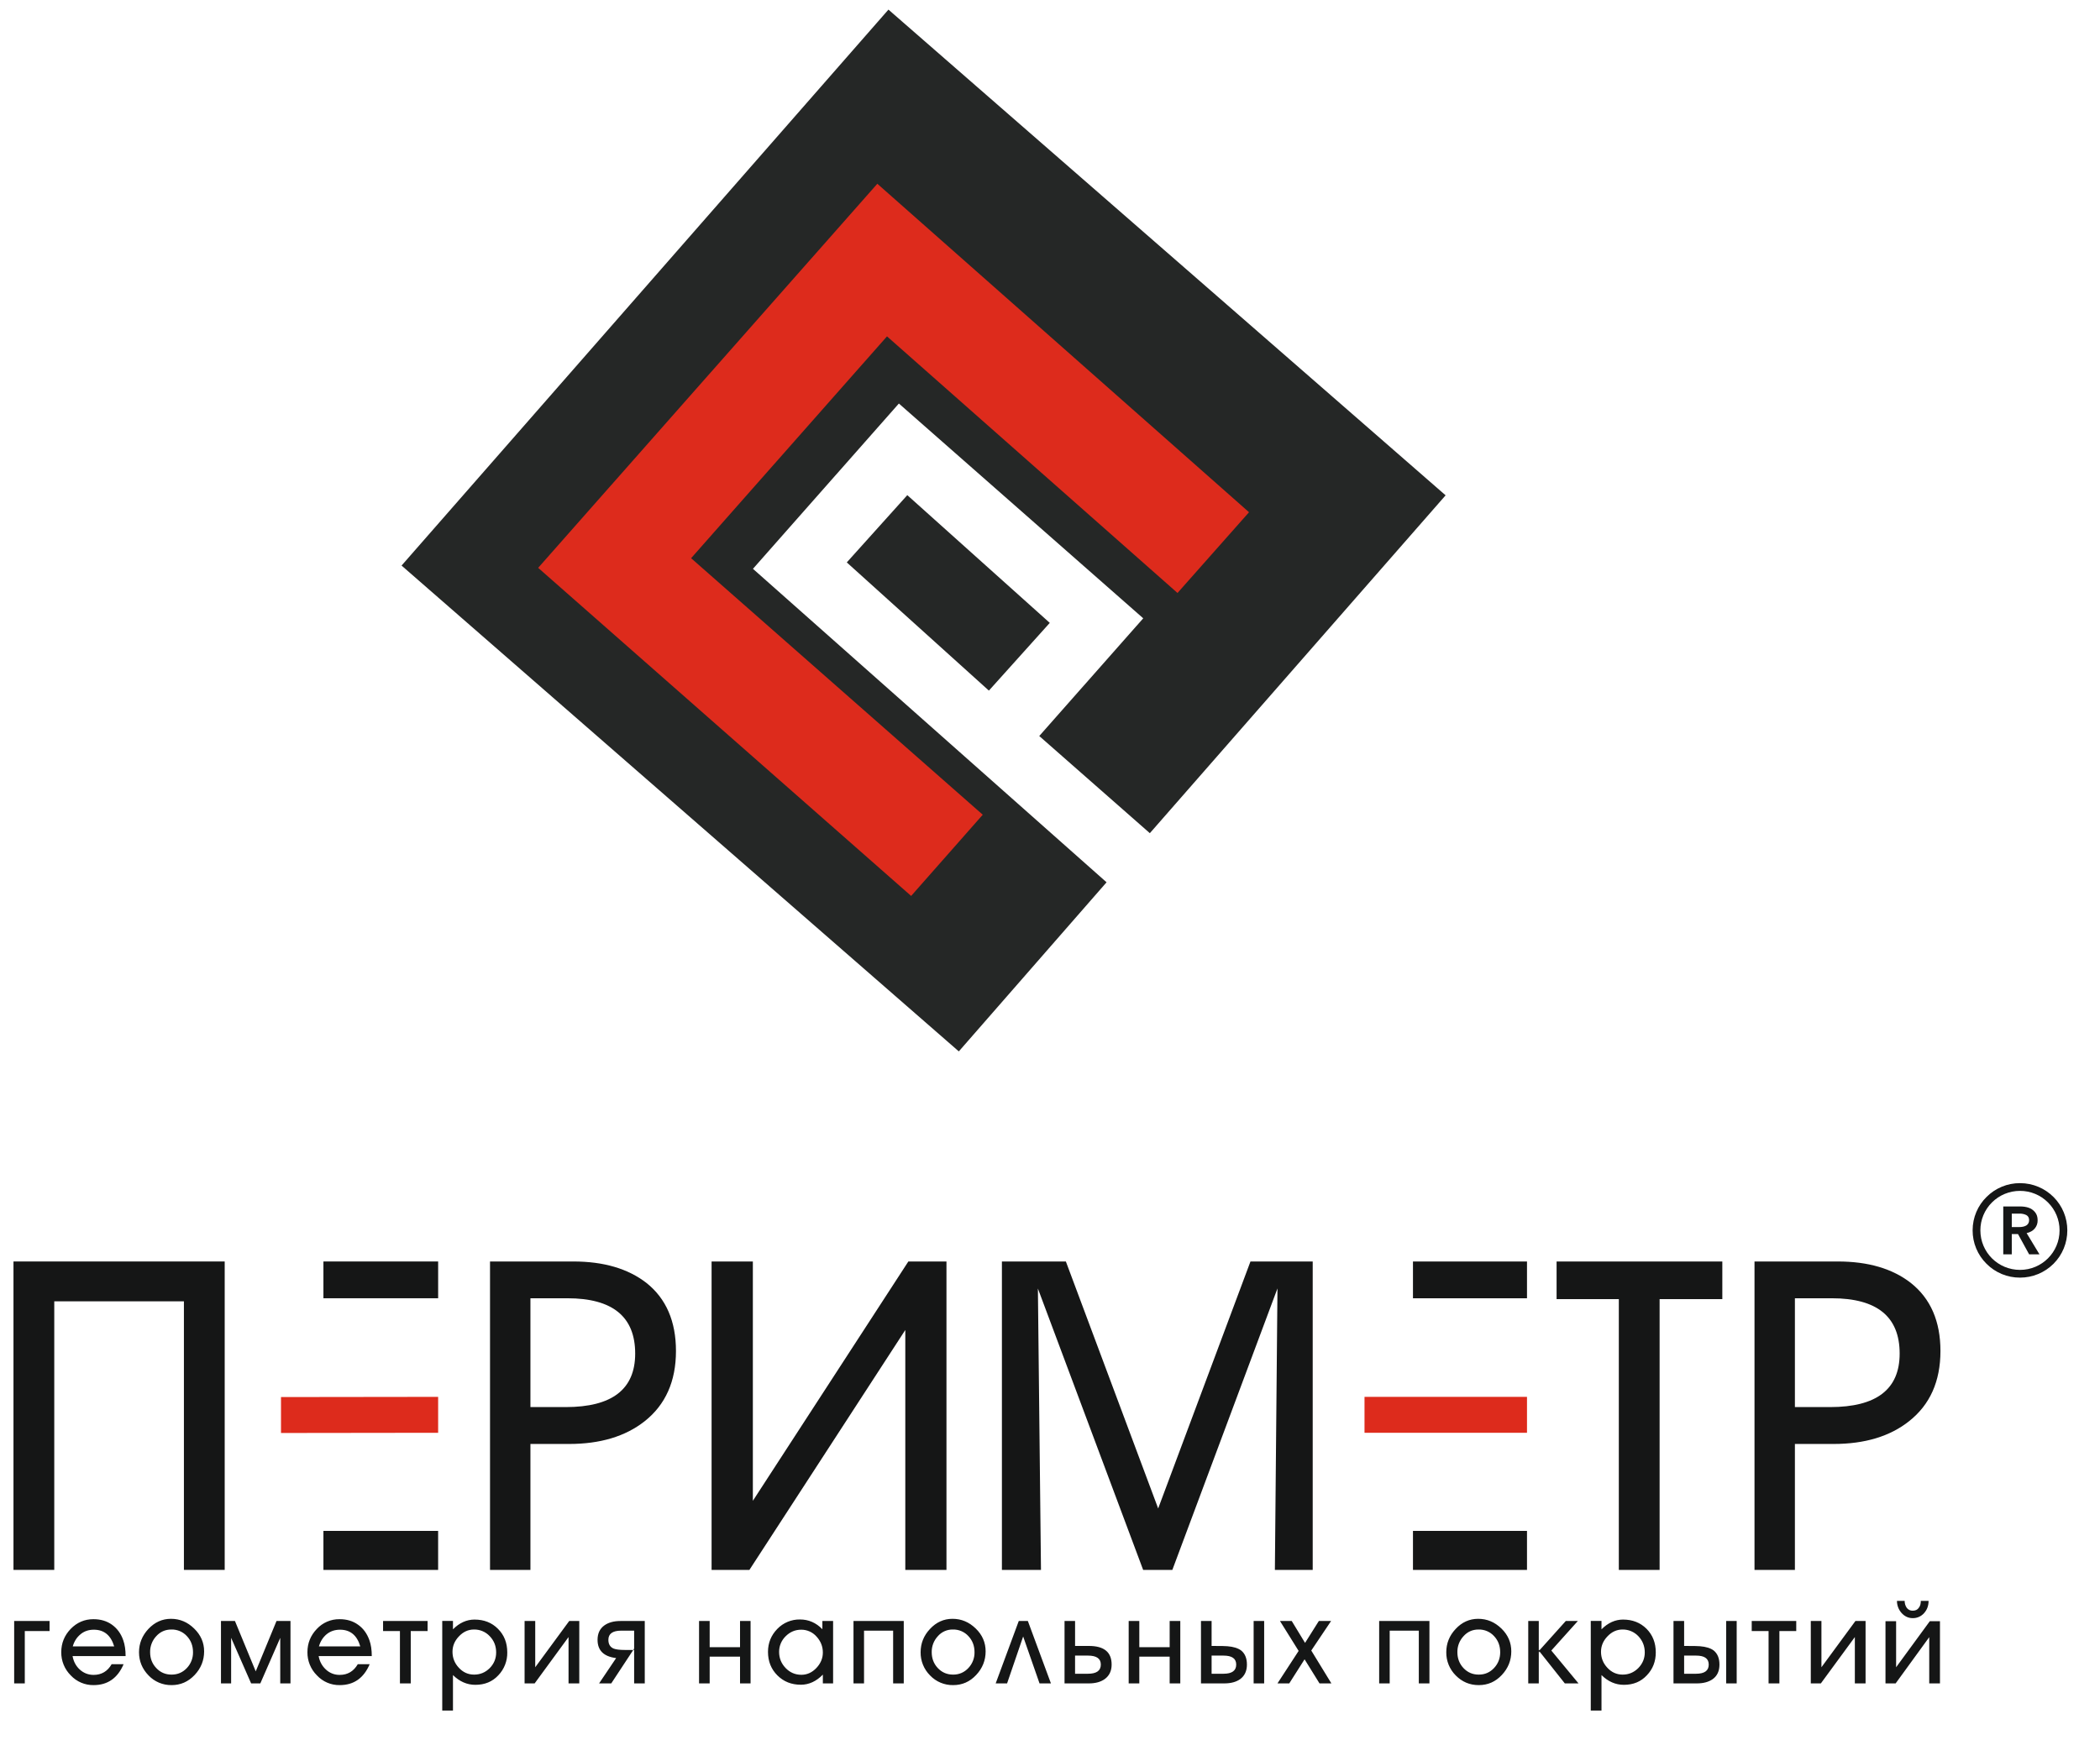
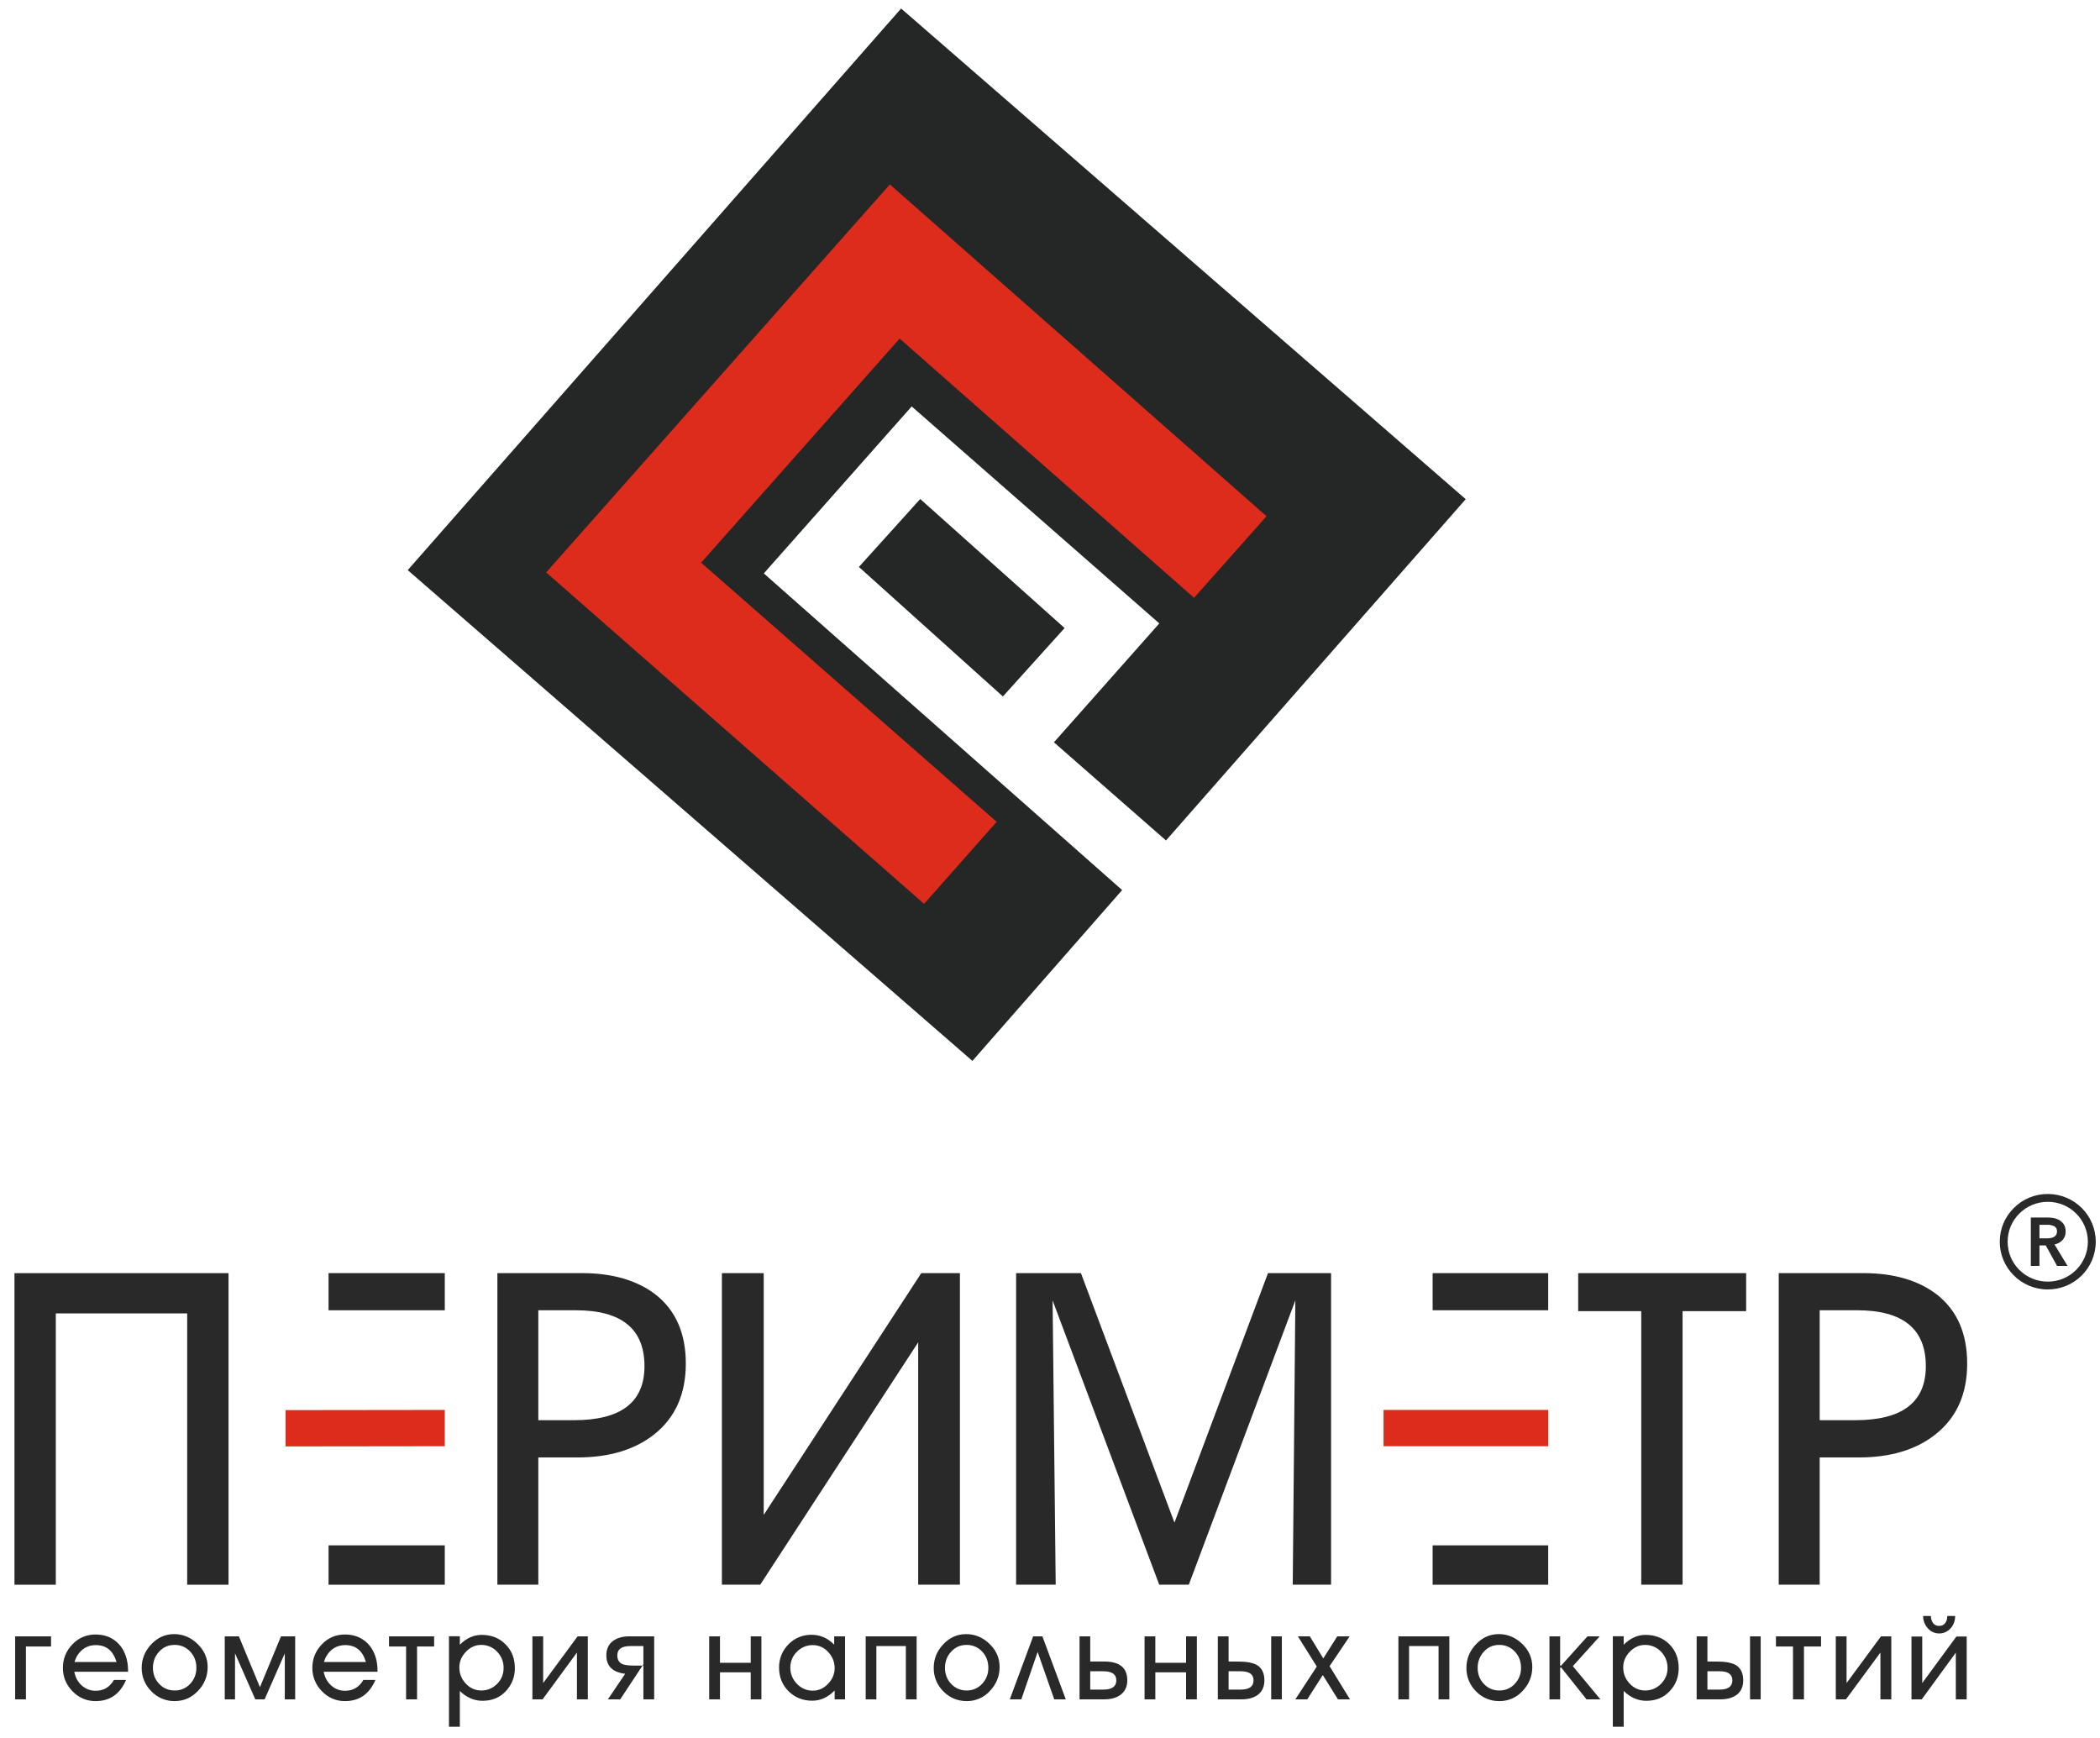
- <svg xmlns="http://www.w3.org/2000/svg" width="169" height="140" fill="none">
-   <path d="M116.337 39.873L92.535 67.07l-8.9-7.822 8.368-9.475-19.665-17.29-11.743 13.306 28.457 25.234-11.89 13.613-44.846-39.109L71.499.773l44.838 39.1zM84.482 50.141L73.016 39.858l-4.87 5.415 11.436 10.32 4.9-5.452z" fill="#252726" />
-   <path d="M71.383 27.076L55.617 44.934l23.471 20.65-5.763 6.538L43.31 45.71l27.294-30.918 29.913 26.442-5.756 6.499-23.38-20.658z" fill="#DD2B1C" />
-   <path d="M4.367 126.374H1.085v-24.827h16.998v24.827h-3.282v-21.62H4.367v21.62zm30.893-24.827v2.961h-9.232v-2.961h9.231z" fill="#151616" />
-   <path d="M35.26 112.445v2.892l-12.646.016v-2.892l12.645-.016z" fill="#DD2B1C" />
-   <path d="M35.26 126.374h-9.232v-3.138h9.231v3.138zm7.427-13.106h2.836c3.73 0 5.594-1.43 5.594-4.307 0-2.968-1.818-4.453-5.455-4.453h-2.975v8.76zm0 13.106h-3.252v-24.827h6.704c2.443 0 4.4.577 5.88 1.723 1.587 1.261 2.38 3.092 2.38 5.484 0 2.438-.84 4.322-2.519 5.653-1.549 1.222-3.575 1.83-6.087 1.83h-3.106v10.137zm17.623 0h-3.044v-24.827h3.321v19.266l12.514-19.266h3.067v24.827h-3.313v-19.312L60.31 126.374zm23.463 0H80.63v-24.827h5.147l7.428 19.881 7.428-19.881h5.009v24.827h-3.044l.208-22.658-8.46 22.658h-2.35l-8.47-22.65.248 22.65z" fill="#151616" />
-   <path d="M122.887 112.445v2.892h-13.076v-2.892h13.076z" fill="#DD2B1C" />
-   <path d="M122.887 101.547v2.961h-9.177v-2.961h9.177zm0 24.827h-9.177v-3.138h9.177v3.138zm10.672 0h-3.282v-21.796h-5.009v-3.031h13.338v3.031h-5.047v21.796zm10.888-13.106h2.828c3.737 0 5.602-1.43 5.602-4.307 0-2.968-1.818-4.453-5.463-4.453h-2.967v8.76zm0 13.106h-3.251v-24.827h6.703c2.443 0 4.4.577 5.872 1.723 1.595 1.261 2.389 3.092 2.389 5.484 0 2.438-.84 4.322-2.528 5.653-1.541 1.222-3.567 1.83-6.079 1.83h-3.106v10.137zM1.994 135.511H1.14v-5.023h2.85v.808H1.995v4.215zm4.485-3.954c-.3.247-.509.57-.624.977H9.19c-.27-.9-.817-1.346-1.641-1.346-.416 0-.778.123-1.071.369zm3.467 2.408c-.477 1.123-1.287 1.684-2.412 1.684a2.467 2.467 0 01-1.841-.784 2.588 2.588 0 01-.763-1.869c0-.723.254-1.346.755-1.869.509-.523 1.117-.785 1.834-.785.578 0 1.079.146 1.495.446.416.3.724.716.91 1.262.122.346.184.769.184 1.261H5.84c.077.438.27.8.578 1.084.316.285.686.431 1.117.431.632 0 1.118-.284 1.45-.861h.962zm2.628.307c.324.354.74.531 1.233.531.493 0 .901-.177 1.233-.531a1.8 1.8 0 00.493-1.269c0-.515-.162-.946-.493-1.299a1.638 1.638 0 00-1.249-.531c-.493 0-.901.184-1.225.546a1.838 1.838 0 00-.485 1.284c0 .493.162.923.493 1.269zm3.09.562c-.516.546-1.133.815-1.857.815a2.504 2.504 0 01-1.85-.777c-.508-.523-.77-1.146-.77-1.869 0-.707.254-1.338.755-1.876.509-.539 1.11-.815 1.819-.815.709 0 1.333.261 1.864.784.532.515.802 1.131.802 1.838 0 .723-.255 1.361-.763 1.9zm4.546.677l-1.61-3.669v3.669h-.817v-5.023h1.125l1.672 4.054 1.672-4.054h1.125v5.023h-.824v-3.669l-1.603 3.669h-.74zm6.072-3.954c-.293.247-.5.57-.616.977h3.328c-.261-.9-.809-1.346-1.633-1.346-.416 0-.778.123-1.079.369zm3.468 2.408c-.478 1.123-1.28 1.684-2.412 1.684a2.45 2.45 0 01-1.834-.784 2.588 2.588 0 01-.763-1.869c0-.723.254-1.346.755-1.869a2.45 2.45 0 011.834-.785c.578 0 1.071.146 1.487.446.424.3.725.716.917 1.262.123.346.185.769.185 1.261h-4.276c.077.438.277.8.585 1.084a1.58 1.58 0 001.11.431c.64 0 1.117-.284 1.456-.861h.956zm2.435 1.546v-4.215h-1.357v-.808h3.583v.808h-1.356v4.215h-.87zm4.738-1.262c.34.369.748.554 1.233.554.494 0 .91-.177 1.256-.523.347-.354.517-.777.517-1.261 0-.516-.17-.946-.517-1.308a1.689 1.689 0 00-1.263-.538c-.47 0-.871.185-1.218.554-.346.361-.516.776-.516 1.238 0 .492.17.923.508 1.284zm-.47.592v2.854h-.863v-7.214h.863v.677c.517-.523 1.102-.785 1.734-.785.763 0 1.395.246 1.888.746.501.5.748 1.131.748 1.9a2.59 2.59 0 01-.717 1.838c-.478.515-1.094.769-1.85.769-.67 0-1.27-.262-1.803-.785zm5.764.67v-5.023h.856v3.723l2.735-3.723h.81v5.023h-.864v-3.73l-2.728 3.73h-.809zm8.754-2.692l.062-.116v.116h-.062zm-2.759 2.692c.825-1.223 1.28-1.9 1.372-2.038-.994-.124-1.495-.608-1.495-1.469 0-.516.185-.9.547-1.162.324-.231.755-.354 1.287-.354h1.965v5.023h-.855v-4.246h-1.04c-.687 0-1.033.246-1.033.739 0 .353.146.592.431.707.177.069.478.108.902.108h.67l-1.772 2.692h-.979zm8.9 0h-.855v-5.023h.855v2.108h2.443v-2.108h.848v5.023h-.848v-2.154h-2.443v2.154zm6.11-1.239c.347.362.771.546 1.272.546.455 0 .863-.184 1.21-.553.347-.369.516-.785.516-1.239 0-.484-.17-.915-.508-1.284a1.621 1.621 0 00-1.233-.554c-.486 0-.902.177-1.256.531a1.745 1.745 0 00-.524 1.254c0 .507.177.938.524 1.299zm2.998 1.239v-.708c-.531.546-1.125.815-1.772.815-.763 0-1.387-.254-1.888-.753-.5-.5-.755-1.131-.755-1.892 0-.723.254-1.339.747-1.846a2.474 2.474 0 011.834-.762c.686 0 1.287.262 1.796.785v-.662h.863v5.023h-.825zm3.314 0h-.848v-5.023h4.045v5.023h-.855v-4.246h-2.342v4.246zm5.933-1.239c.331.354.74.531 1.24.531.486 0 .894-.177 1.226-.531a1.8 1.8 0 00.493-1.269c0-.515-.162-.946-.493-1.299a1.638 1.638 0 00-1.249-.531 1.56 1.56 0 00-1.217.546 1.838 1.838 0 00-.486 1.284c0 .493.162.923.486 1.269zm3.09.562c-.509.546-1.125.815-1.85.815a2.508 2.508 0 01-1.857-.777 2.589 2.589 0 01-.762-1.869c0-.707.246-1.338.755-1.876.5-.539 1.11-.815 1.81-.815.717 0 1.334.261 1.873.784.532.515.794 1.131.794 1.838 0 .723-.255 1.361-.763 1.9zm2.489.677h-.917l1.857-5.023h.732l1.857 5.023h-.917l-1.318-3.777-1.294 3.777zm5.47-3.015h1.118c1.218 0 1.826.5 1.826 1.499 0 .508-.185.893-.547 1.162-.331.238-.755.354-1.287.354H85.67v-5.023h.848v2.008zm0 2.238h1.04c.687 0 1.034-.246 1.034-.739 0-.484-.347-.722-1.033-.722h-1.04v1.461zm5.171.777h-.855v-5.023h.855v2.108h2.443v-2.108h.855v5.023h-.855v-2.154h-2.443v2.154zm5.818-3.015c.724 0 1.148.007 1.271.023.486.038.848.154 1.102.338.308.246.47.623.47 1.138 0 .516-.185.908-.54 1.17-.323.23-.747.346-1.286.346H96.65v-5.023h.855v2.008zm0 2.238h.955c.686 0 1.025-.246 1.025-.739 0-.484-.339-.722-1.025-.722h-.955v1.461zm3.383.777v-5.023h.847v5.023h-.847zm5.301 0l-1.202-1.939-1.233 1.939h-.948l1.703-2.615-1.502-2.408h.947l1.072 1.762 1.109-1.762h.986l-1.595 2.377 1.619 2.646h-.956zm5.648 0h-.847v-5.023h4.045v5.023h-.855v-4.246h-2.343v4.246zm5.934-1.239c.331.354.739.531 1.232.531.494 0 .902-.177 1.233-.531.332-.353.494-.784.494-1.269 0-.515-.162-.946-.494-1.299a1.636 1.636 0 00-1.248-.531c-.493 0-.894.184-1.217.546a1.838 1.838 0 00-.486 1.284c0 .493.162.923.486 1.269zm3.089.562c-.508.546-1.125.815-1.857.815-.724 0-1.34-.261-1.849-.777a2.59 2.59 0 01-.763-1.869c0-.707.247-1.338.755-1.876.501-.539 1.11-.815 1.811-.815.717 0 1.333.261 1.873.784.531.515.793 1.131.793 1.838 0 .723-.254 1.361-.763 1.9zm2.127.677v-5.023h.848v2.362l.046-.062v.069l2.127-2.369h.971l-2.135 2.377 2.189 2.646h-1.102l-2.05-2.585v.1l-.046-.076v2.561h-.848zm6.365-1.262c.339.369.755.554 1.233.554.493 0 .909-.177 1.256-.523.347-.354.524-.777.524-1.261 0-.516-.177-.946-.516-1.308a1.72 1.72 0 00-1.272-.538c-.462 0-.87.185-1.217.554-.347.361-.517.776-.517 1.238 0 .492.17.923.509 1.284zm-.47.592v2.854h-.863v-7.214h.863v.677c.524-.523 1.102-.785 1.734-.785.763 0 1.394.246 1.895.746.494.5.74 1.131.74 1.9 0 .715-.231 1.33-.717 1.838-.477.515-1.094.769-1.849.769-.67 0-1.271-.262-1.803-.785zm6.65-2.345c.724 0 1.148.007 1.271.023.486.038.856.154 1.102.338.308.246.47.623.47 1.138 0 .516-.177.908-.539 1.17-.324.23-.748.346-1.287.346h-1.872v-5.023h.855v2.008zm0 2.238h.963c.678 0 1.017-.246 1.017-.739 0-.484-.339-.722-1.017-.722h-.963v1.461zm3.383.777v-5.023h.847v5.023h-.847zm3.413 0v-4.215h-1.356v-.808h3.583v.808h-1.356v4.215h-.871zm3.398 0v-5.023h.856v3.723l2.735-3.723h.817v5.023h-.863v-3.73l-2.735 3.73h-.81zm6.011 0v-5.007h.855v3.707l2.712-3.707h.817v5.007h-.863v-3.723l-2.704 3.723h-.817zm1.541-6.645c0 .215.062.4.169.561a.574.574 0 00.486.231c.216 0 .385-.077.493-.246.108-.139.154-.323.154-.546h.624c0 .384-.115.707-.346.969a1.188 1.188 0 01-.933.423c-.354 0-.655-.146-.901-.423a1.442 1.442 0 01-.363-.969h.617zm9.185-30.087c.555 0 .832-.193.832-.562 0-.192-.077-.323-.223-.407a1.199 1.199 0 00-.547-.116h-.625v1.085h.563zm-1.248-1.662h1.34c.262 0 .494.031.694.1.208.07.377.185.524.362.139.169.208.384.208.646a.984.984 0 01-.239.677c-.154.177-.37.3-.647.361.069.108.416.677 1.032 1.707h-.832l-.894-1.63h-.501v1.63h-.685v-3.853z" fill="#151616" />
-   <path d="M159.866 101.732a3.768 3.768 0 01-1.117-2.692c0-1.046.424-2 1.117-2.684a3.78 3.78 0 012.697-1.115c1.048 0 2.004.423 2.697 1.115a3.786 3.786 0 011.11 2.684 3.791 3.791 0 01-1.11 2.692 3.807 3.807 0 01-2.697 1.115 3.78 3.78 0 01-2.697-1.115zm2.697.492c.879 0 1.672-.354 2.25-.93.578-.577.933-1.37.933-2.254a3.16 3.16 0 00-.933-2.246 3.17 3.17 0 00-2.25-.93 3.19 3.19 0 00-2.258.93 3.162 3.162 0 00-.932 2.246c0 .884.355 1.677.932 2.254.578.576 1.38.93 2.258.93z" fill="#151616" />
+ <svg xmlns="http://www.w3.org/2000/svg" width="139" height="115" fill="none">
+   <path d="M97.017 33.04L77.178 55.63l-7.418-6.497 6.975-7.87-16.39-14.361-9.788 11.051 23.718 20.96-9.91 11.308-37.378-32.485L59.645.563 97.017 33.04zm-26.55 8.53l-9.557-8.542-4.059 4.498 9.531 8.573 4.085-4.53z" fill="#252726" />
+   <path d="M59.549 22.41l-13.14 14.833L65.97 54.396l-4.804 5.43-25.015-21.938L58.9 12.207 83.832 34.17l-4.797 5.398L59.548 22.41z" fill="#DD2B1C" />
+   <path d="M3.694 104.891H.958V84.269h14.168v20.622H12.39V86.933H3.694v17.958zm25.747-20.625v2.46h-7.694v-2.46h7.694z" fill="#292929" />
+   <path d="M29.441 93.322v2.402l-10.539.013v-2.402l10.54-.013z" fill="#DD2B1C" />
+   <path d="M29.441 104.892h-7.694v-2.607h7.694v2.607zm6.191-10.891h2.364c3.108 0 4.662-1.188 4.662-3.577 0-2.466-1.516-3.699-4.547-3.699h-2.479v7.276zm0 10.886h-2.71V84.266h5.587c2.036 0 3.667.479 4.9 1.43 1.324 1.048 1.985 2.569 1.985 4.555 0 2.026-.7 3.59-2.1 4.696-1.29 1.016-2.98 1.52-5.074 1.52h-2.588v8.42zm14.688 0h-2.537V84.266h2.768v16.002l10.43-16.002h2.556v20.621h-2.761v-16.04l-10.456 16.04zm19.557 0h-2.62V84.266h4.29l6.191 16.514 6.191-16.514h4.175v20.621h-2.537l.173-18.82-7.051 18.82h-1.96l-7.057-18.814.205 18.814z" fill="#292929" />
+   <path d="M102.477 93.322v2.402H91.578v-2.402h10.899z" fill="#DD2B1C" />
+   <path d="M102.476 84.266v2.46h-7.649v-2.46h7.649zm0 20.626h-7.649v-2.607h7.649v2.607zm8.895-.005h-2.736V86.783h-4.174v-2.517h11.117v2.517h-4.207v18.104zm9.075-10.886h2.357c3.114 0 4.669-1.188 4.669-3.577 0-2.466-1.516-3.699-4.554-3.699h-2.472v7.276zm0 10.886h-2.711V84.266h5.588c2.036 0 3.667.479 4.894 1.43 1.329 1.048 1.991 2.569 1.991 4.555 0 2.026-.701 3.59-2.107 4.696-1.284 1.016-2.974 1.52-5.067 1.52h-2.588v8.42zm-118.73 7.591h-.713v-4.171h2.376v.671H1.716v3.5zm3.738-3.283c-.25.204-.424.473-.52.811h2.78c-.224-.747-.68-1.118-1.368-1.118-.346 0-.648.102-.892.307zm2.89 1.999c-.398.933-1.073 1.4-2.01 1.4a2.062 2.062 0 01-1.535-.652 2.147 2.147 0 01-.636-1.552c0-.601.212-1.118.63-1.553a2.057 2.057 0 011.528-.651c.481 0 .899.121 1.246.37.346.249.603.594.757 1.048.103.287.155.639.155 1.047H4.92c.064.365.224.665.481.901.264.237.572.358.931.358.527 0 .932-.236 1.208-.716h.803zm2.19.256c.27.294.616.441 1.027.441a1.35 1.35 0 001.028-.441c.276-.294.41-.652.41-1.054 0-.428-.134-.786-.41-1.08a1.367 1.367 0 00-1.04-.441c-.412 0-.752.154-1.022.454-.27.294-.404.652-.404 1.067 0 .409.135.767.41 1.054zm2.575.466c-.43.454-.944.678-1.548.678a2.093 2.093 0 01-1.541-.646 2.152 2.152 0 01-.642-1.552c0-.588.212-1.112.63-1.559.423-.447.924-.677 1.515-.677.59 0 1.11.217 1.554.652.443.428.668.939.668 1.526 0 .601-.212 1.131-.636 1.578zm3.79.562l-1.343-3.047v3.047h-.68v-4.171h.937l1.393 3.367 1.394-3.367h.938v4.171h-.687v-3.047l-1.336 3.047h-.617zm5.06-3.283a1.6 1.6 0 00-.514.811h2.775c-.219-.747-.675-1.118-1.362-1.118-.347 0-.648.102-.899.307zm2.89 1.999c-.398.933-1.066 1.4-2.01 1.4a2.048 2.048 0 01-1.529-.652 2.147 2.147 0 01-.635-1.552c0-.601.212-1.118.629-1.553a2.047 2.047 0 011.529-.651c.481 0 .892.121 1.24.37.352.249.603.594.763 1.048.103.287.155.639.155 1.047h-3.565c.064.365.231.665.488.901.257.237.565.358.925.358.533 0 .931-.236 1.214-.716h.796zm2.03 1.284v-3.5h-1.13v-.671h2.986v.671h-1.13v3.5h-.726zm3.95-1.047c.282.306.622.46 1.027.46.411 0 .758-.147 1.047-.435.289-.293.43-.645.43-1.047a1.5 1.5 0 00-.43-1.086 1.411 1.411 0 00-1.053-.448c-.392 0-.726.154-1.015.46-.29.301-.43.646-.43 1.029 0 .409.14.767.423 1.067zm-.392.492v2.37h-.72v-5.992h.72v.562c.43-.435.918-.652 1.445-.652.635 0 1.162.205 1.573.62.418.415.623.939.623 1.578a2.15 2.15 0 01-.597 1.527c-.398.428-.912.638-1.542.638-.558 0-1.06-.217-1.502-.651zm4.803.555v-4.171h.713v3.092l2.28-3.092h.675v4.171h-.72v-3.098l-2.273 3.098h-.675zm7.296-2.235l.052-.096v.096h-.052zm-2.299 2.235a666.65 666.65 0 001.143-1.692c-.828-.103-1.246-.505-1.246-1.221 0-.428.154-.747.456-.964.27-.192.63-.294 1.073-.294H43.3v4.171h-.713v-3.526h-.867c-.572 0-.86.205-.86.613 0 .294.121.492.359.588.148.058.398.09.751.09h.559l-1.477 2.235h-.816zm7.418 0h-.713v-4.171h.713v1.75h2.036v-1.75h.706v4.171h-.706v-1.788h-2.036v1.788zm5.093-1.028c.289.3.642.454 1.06.454.379 0 .719-.154 1.008-.46.289-.307.43-.652.43-1.029 0-.402-.141-.76-.424-1.067a1.355 1.355 0 00-1.027-.46 1.43 1.43 0 00-1.047.441 1.446 1.446 0 00-.437 1.041c0 .422.148.78.437 1.08zm2.498 1.028v-.587c-.443.453-.938.677-1.477.677-.636 0-1.156-.211-1.573-.626-.418-.415-.63-.939-.63-1.572 0-.6.212-1.111.623-1.533a2.068 2.068 0 011.529-.632c.571 0 1.072.217 1.496.651v-.549h.72v4.171h-.688zm2.762 0H57.3v-4.171h3.372v4.171h-.713v-3.526h-1.952v3.526zm4.945-1.028c.276.294.617.441 1.034.441.405 0 .745-.147 1.021-.441.276-.294.411-.652.411-1.054 0-.428-.135-.786-.41-1.08a1.367 1.367 0 00-1.041-.441c-.411 0-.745.154-1.015.454-.27.294-.405.652-.405 1.067 0 .409.135.767.405 1.054zm2.575.466a2.028 2.028 0 01-1.541.678c-.61 0-1.124-.218-1.548-.646a2.145 2.145 0 01-.636-1.552c0-.588.206-1.112.63-1.559.417-.447.925-.677 1.51-.677.596 0 1.11.217 1.56.652.443.428.661.939.661 1.526 0 .601-.212 1.131-.636 1.578zm2.075.562h-.764l1.547-4.171h.61l1.548 4.171h-.764l-1.098-3.136-1.08 3.136zm4.56-2.504h.93c1.016 0 1.523.416 1.523 1.246 0 .422-.154.741-.456.965-.276.198-.63.293-1.072.293h-1.632v-4.171h.707v1.667zm0 1.859h.867c.571 0 .86-.204.86-.613 0-.402-.289-.601-.86-.601h-.867v1.214zm4.31.645h-.714v-4.171h.713v1.75h2.036v-1.75h.713v4.171h-.713v-1.788h-2.036v1.788zm4.848-2.504c.604 0 .957.007 1.06.019.404.032.706.128.918.282.257.204.392.517.392.945 0 .428-.154.754-.45.971-.27.192-.623.287-1.072.287h-1.56v-4.171h.712v1.667zm0 1.859h.796c.572 0 .855-.204.855-.613 0-.402-.283-.601-.855-.601h-.796v1.214zm2.82.645v-4.171h.706v4.171h-.707zm4.418 0l-1.002-1.609-1.028 1.609h-.79l1.42-2.172-1.252-1.999h.79l.892 1.463.925-1.463h.822l-1.33 1.974 1.35 2.197h-.797zm4.708 0h-.707v-4.171h3.372v4.171h-.713v-3.526h-1.952v3.526zm4.945-1.028a1.35 1.35 0 001.027.441 1.35 1.35 0 001.028-.441c.276-.294.411-.652.411-1.054 0-.428-.135-.786-.411-1.08a1.367 1.367 0 00-1.04-.441c-.412 0-.746.154-1.015.454-.27.294-.405.652-.405 1.067 0 .409.135.767.405 1.054zm2.575.466a2.032 2.032 0 01-1.548.678 2.093 2.093 0 01-1.541-.646 2.145 2.145 0 01-.636-1.552c0-.588.206-1.112.63-1.559.417-.447.924-.677 1.509-.677.597 0 1.111.217 1.56.652.444.428.662.939.662 1.526 0 .601-.212 1.131-.636 1.578zm1.773.562v-4.171h.706v1.961l.039-.051v.058l1.772-1.968h.81l-1.779 1.974 1.823 2.197h-.918l-1.708-2.146v.083l-.039-.064v2.127h-.706zm5.305-1.047c.282.306.629.46 1.027.46.411 0 .758-.147 1.047-.435.289-.293.437-.645.437-1.047 0-.428-.148-.786-.431-1.086a1.435 1.435 0 00-1.059-.448c-.386 0-.726.154-1.015.46-.289.301-.43.646-.43 1.029 0 .409.141.767.424 1.067zm-.392.492v2.37h-.719v-5.992h.719v.562c.437-.435.918-.652 1.445-.652.636 0 1.162.205 1.58.62.411.415.616.939.616 1.578 0 .594-.192 1.105-.597 1.527-.398.428-.912.638-1.541.638-.559 0-1.06-.217-1.503-.651zm5.542-1.949c.604 0 .957.007 1.06.019.405.032.713.128.918.282.257.204.392.517.392.945 0 .428-.148.754-.449.971-.27.192-.623.287-1.073.287h-1.561v-4.171h.713v1.667zm0 1.859h.803c.565 0 .848-.204.848-.613 0-.402-.283-.601-.848-.601h-.803v1.214zm2.82.645v-4.171h.706v4.171h-.706zm2.845 0v-3.5h-1.13v-.671h2.986v.671h-1.13v3.5h-.726zm2.832 0v-4.171h.713v3.092l2.28-3.092h.681v4.171h-.72v-3.098l-2.28 3.098h-.674zm5.01 0v-4.158h.712v3.079l2.261-3.079h.681v4.158h-.719v-3.091l-2.255 3.091h-.68zm1.284-5.519c0 .179.051.332.141.466a.48.48 0 00.405.192c.18 0 .321-.064.411-.204.09-.115.128-.269.128-.454h.521c0 .319-.097.588-.289.805a.991.991 0 01-.777.351.977.977 0 01-.752-.351 1.195 1.195 0 01-.302-.805h.514zm7.656-24.991c.463 0 .694-.16.694-.467 0-.16-.064-.268-.186-.338a1.006 1.006 0 00-.456-.096h-.521v.9h.469zm-1.04-1.38h1.117c.219 0 .411.025.578.083a.928.928 0 01.437.3c.116.14.173.32.173.537a.814.814 0 01-.199.562.97.97 0 01-.539.3c.058.09.347.562.861 1.418h-.694l-.745-1.354h-.418v1.355h-.571v-3.201z" fill="#292929" />
+   <path d="M133.297 84.421a3.123 3.123 0 01-.931-2.236c0-.869.353-1.66.931-2.23a3.157 3.157 0 012.248-.926c.874 0 1.67.352 2.248.927.572.568.925 1.36.925 2.23 0 .874-.353 1.666-.925 2.235a3.178 3.178 0 01-2.248.926c-.88 0-1.676-.351-2.248-.926zm2.248.409a2.65 2.65 0 002.653-2.645 2.65 2.65 0 00-2.653-2.638c-.732 0-1.4.294-1.881.773a2.62 2.62 0 00-.778 1.865c0 .735.296 1.393.778 1.872a2.66 2.66 0 001.881.773z" fill="#292929" />
</svg>
